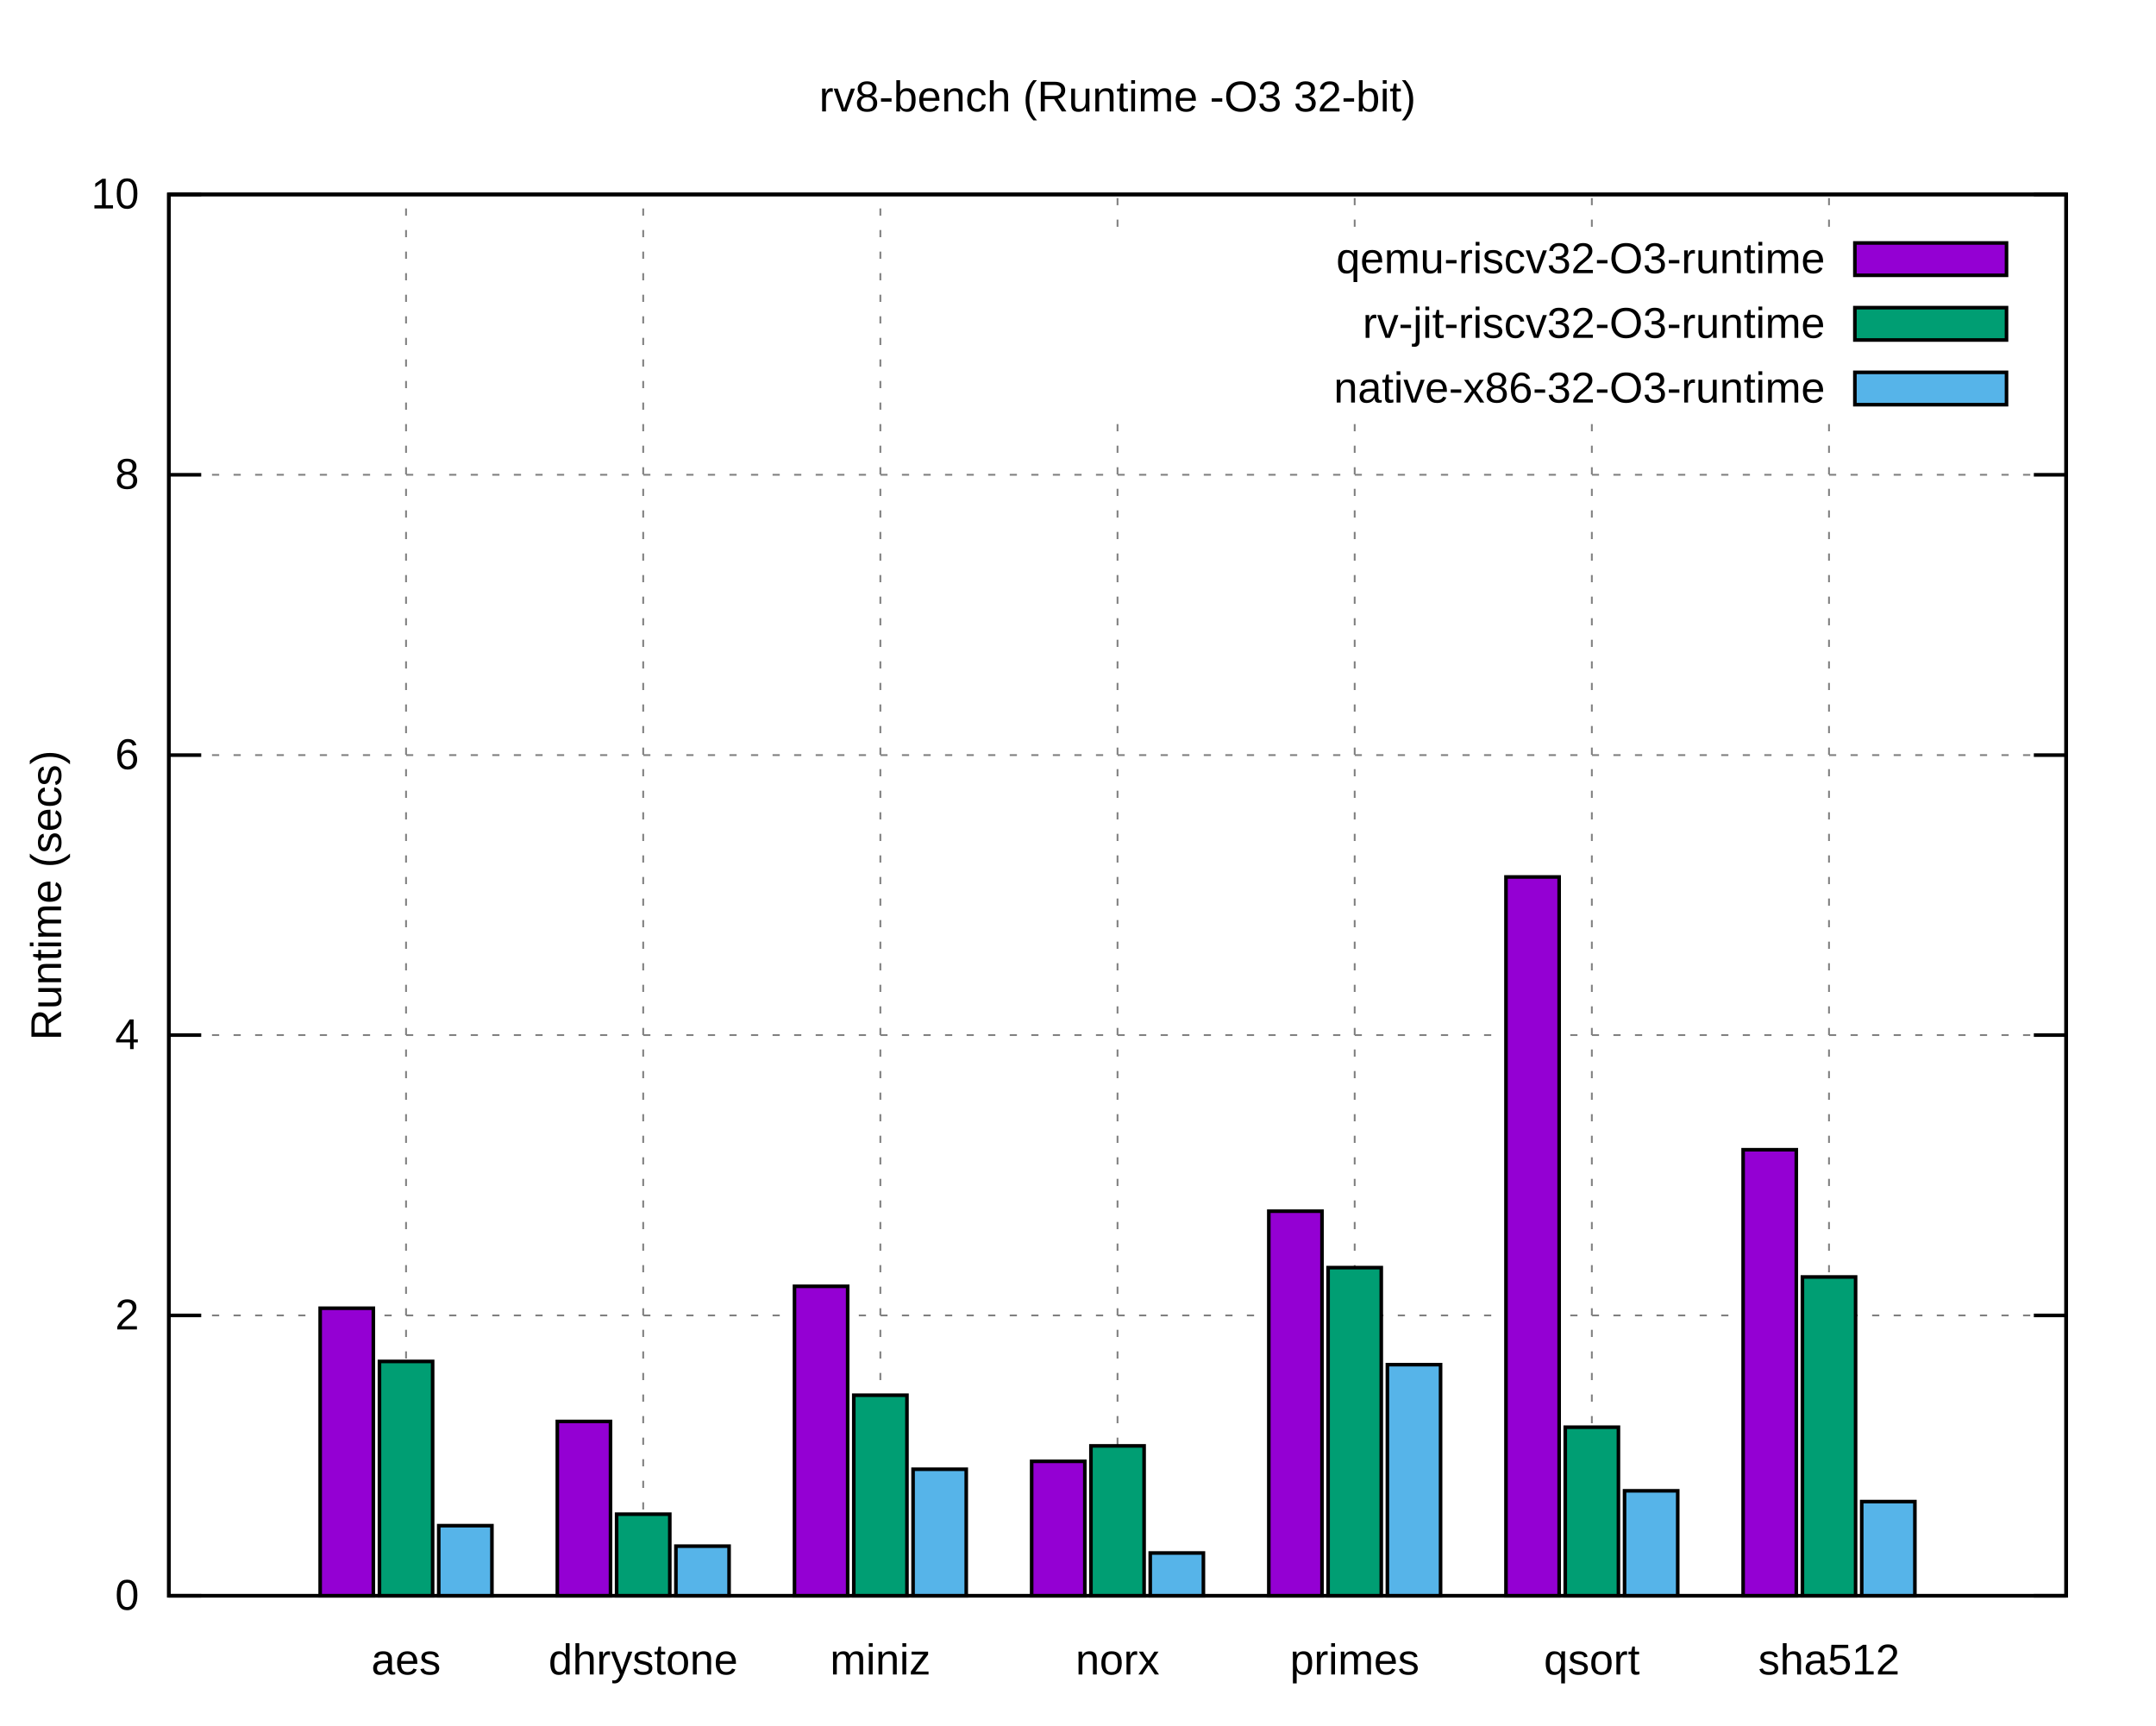
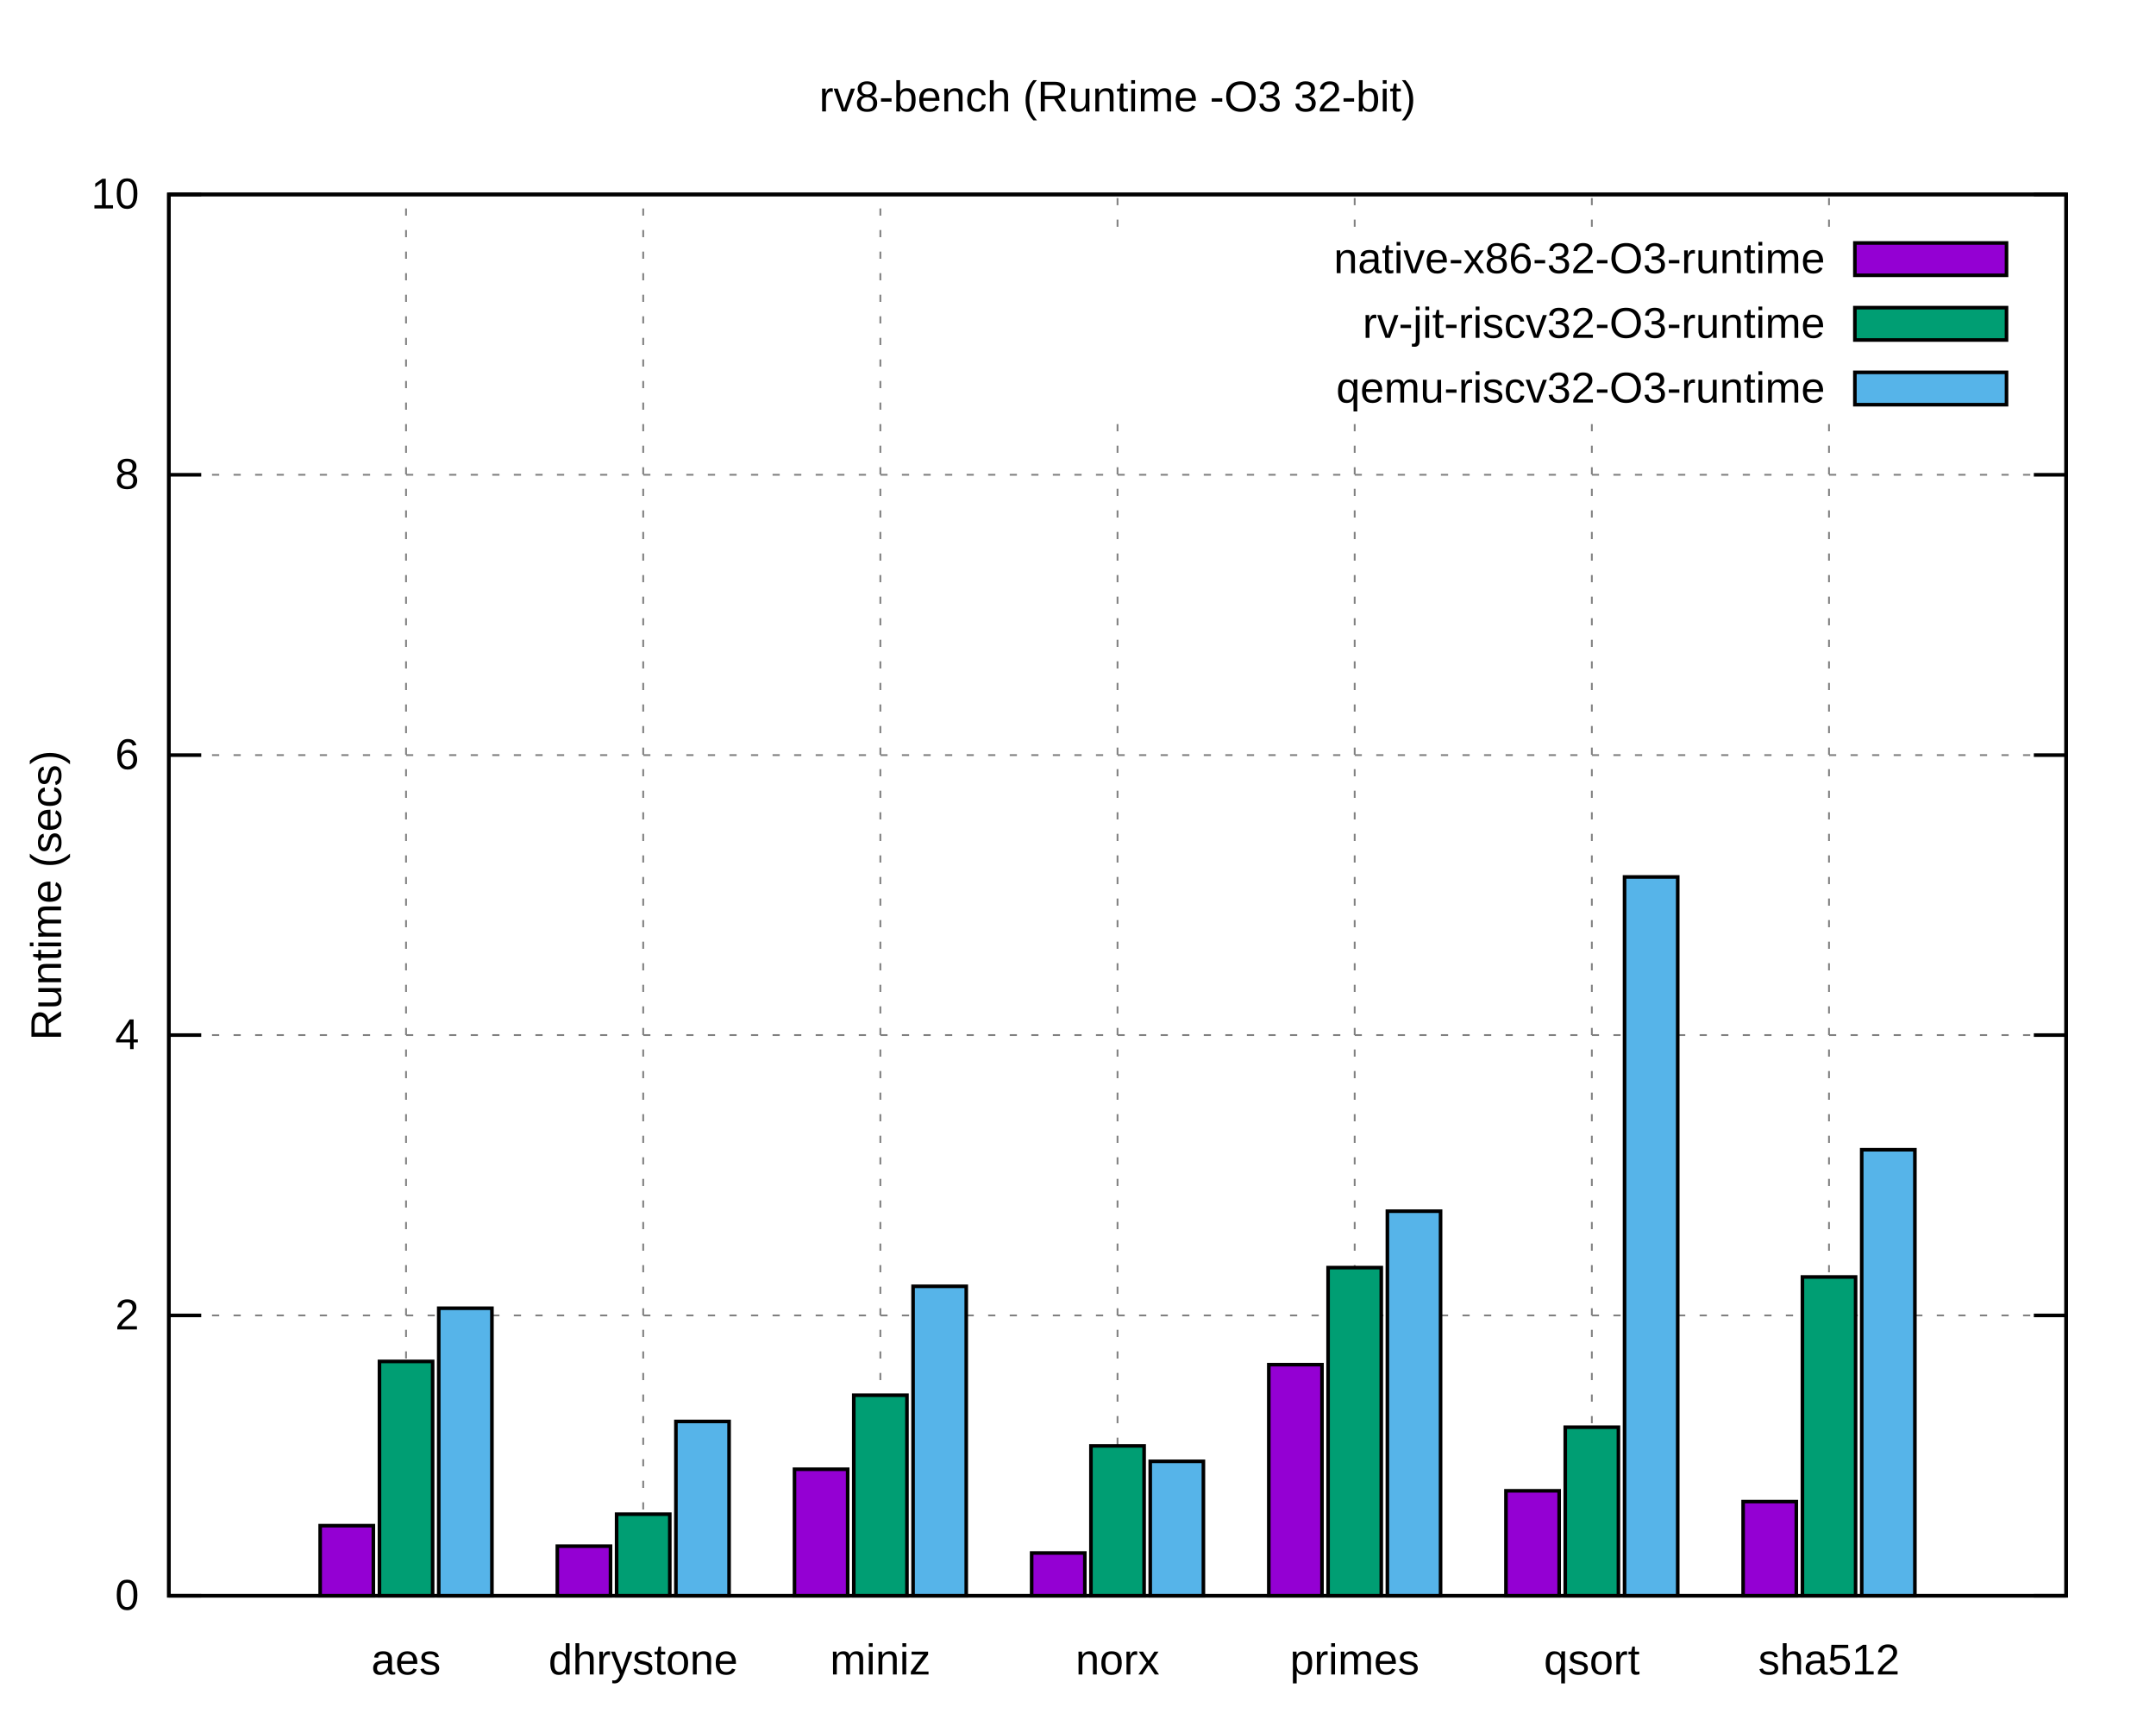
<svg xmlns="http://www.w3.org/2000/svg" xmlns:xlink="http://www.w3.org/1999/xlink" width="600" height="480" viewBox="0 0 600 480">
  <g id="gnuplot_canvas">
    <rect x="0" y="0" width="600" height="480" fill="none" />
    <defs>
      <circle id="gpDot" r="0.5" stroke-width="0.5" />
      <path id="gpPt0" stroke-width="0.222" stroke="currentColor" d="M-1,0 h2 M0,-1 v2" />
      <path id="gpPt1" stroke-width="0.222" stroke="currentColor" d="M-1,-1 L1,1 M1,-1 L-1,1" />
      <path id="gpPt2" stroke-width="0.222" stroke="currentColor" d="M-1,0 L1,0 M0,-1 L0,1 M-1,-1 L1,1 M-1,1 L1,-1" />
      <rect id="gpPt3" stroke-width="0.222" stroke="currentColor" x="-1" y="-1" width="2" height="2" />
      <rect id="gpPt4" stroke-width="0.222" stroke="currentColor" fill="currentColor" x="-1" y="-1" width="2" height="2" />
      <circle id="gpPt5" stroke-width="0.222" stroke="currentColor" cx="0" cy="0" r="1" />
      <use xlink:href="#gpPt5" id="gpPt6" fill="currentColor" stroke="none" />
      <path id="gpPt7" stroke-width="0.222" stroke="currentColor" d="M0,-1.33 L-1.33,0.67 L1.33,0.67 z" />
      <use xlink:href="#gpPt7" id="gpPt8" fill="currentColor" stroke="none" />
      <use xlink:href="#gpPt7" id="gpPt9" stroke="currentColor" transform="rotate(180)" />
      <use xlink:href="#gpPt9" id="gpPt10" fill="currentColor" stroke="none" />
      <use xlink:href="#gpPt3" id="gpPt11" stroke="currentColor" transform="rotate(45)" />
      <use xlink:href="#gpPt11" id="gpPt12" fill="currentColor" stroke="none" />
      <path id="gpPt13" stroke-width="0.222" stroke="currentColor" d="M0,1.330 L1.265,0.411 L0.782,-1.067 L-0.782,-1.076 L-1.265,0.411 z" />
      <use xlink:href="#gpPt13" id="gpPt14" fill="currentColor" stroke="none" />
      <filter id="textbox" filterUnits="objectBoundingBox" x="0" y="0" height="1" width="1">
        <feFlood flood-color="white" flood-opacity="1" result="bgnd" />
        <feComposite in="SourceGraphic" in2="bgnd" operator="atop" />
      </filter>
      <filter id="greybox" filterUnits="objectBoundingBox" x="0" y="0" height="1" width="1">
        <feFlood flood-color="lightgrey" flood-opacity="1" result="grey" />
        <feComposite in="SourceGraphic" in2="grey" operator="atop" />
      </filter>
    </defs>
    <g fill="none" color="white" stroke="black" stroke-width="1.00" stroke-linecap="butt" stroke-linejoin="miter">
</g>
    <g fill="none" color="black" stroke="currentColor" stroke-width="1.00" stroke-linecap="butt" stroke-linejoin="miter">
</g>
    <g fill="none" color="black" stroke="black" stroke-width="0.50" stroke-linecap="butt" stroke-linejoin="miter">
</g>
    <g fill="none" color="gray" stroke="currentColor" stroke-width="0.50" stroke-linecap="butt" stroke-linejoin="miter">
      <path stroke="gray" stroke-dasharray="2,4" class="gridline" d="M47.0,444.0 L575.0,444.0  " />
    </g>
    <g fill="none" color="gray" stroke="gray" stroke-width="1.00" stroke-linecap="butt" stroke-linejoin="miter">
</g>
    <g fill="none" color="black" stroke="currentColor" stroke-width="1.00" stroke-linecap="butt" stroke-linejoin="miter">
      <path stroke="black" d="M47.0,444.0 L56.0,444.0 M575.0,444.0 L566.0,444.0  " />
      <g transform="translate(38.7,447.9)" stroke="none" fill="black" font-family="Arial" font-size="12.00" text-anchor="end">
        <text>
          <tspan font-family="Arial"> 0</tspan>
        </text>
      </g>
    </g>
    <g fill="none" color="black" stroke="currentColor" stroke-width="1.00" stroke-linecap="butt" stroke-linejoin="miter">
</g>
    <g fill="none" color="black" stroke="black" stroke-width="0.50" stroke-linecap="butt" stroke-linejoin="miter">
</g>
    <g fill="none" color="gray" stroke="currentColor" stroke-width="0.50" stroke-linecap="butt" stroke-linejoin="miter">
      <path stroke="gray" stroke-dasharray="2,4" class="gridline" d="M47.0,366.0 L575.0,366.0  " />
    </g>
    <g fill="none" color="gray" stroke="gray" stroke-width="1.00" stroke-linecap="butt" stroke-linejoin="miter">
</g>
    <g fill="none" color="black" stroke="currentColor" stroke-width="1.00" stroke-linecap="butt" stroke-linejoin="miter">
      <path stroke="black" d="M47.0,366.0 L56.0,366.0 M575.0,366.0 L566.0,366.0  " />
      <g transform="translate(38.7,369.9)" stroke="none" fill="black" font-family="Arial" font-size="12.00" text-anchor="end">
        <text>
          <tspan font-family="Arial"> 2</tspan>
        </text>
      </g>
    </g>
    <g fill="none" color="black" stroke="currentColor" stroke-width="1.00" stroke-linecap="butt" stroke-linejoin="miter">
</g>
    <g fill="none" color="black" stroke="black" stroke-width="0.50" stroke-linecap="butt" stroke-linejoin="miter">
</g>
    <g fill="none" color="gray" stroke="currentColor" stroke-width="0.50" stroke-linecap="butt" stroke-linejoin="miter">
      <path stroke="gray" stroke-dasharray="2,4" class="gridline" d="M47.0,288.0 L575.0,288.0  " />
    </g>
    <g fill="none" color="gray" stroke="gray" stroke-width="1.00" stroke-linecap="butt" stroke-linejoin="miter">
</g>
    <g fill="none" color="black" stroke="currentColor" stroke-width="1.00" stroke-linecap="butt" stroke-linejoin="miter">
      <path stroke="black" d="M47.0,288.0 L56.0,288.0 M575.0,288.0 L566.0,288.0  " />
      <g transform="translate(38.7,291.9)" stroke="none" fill="black" font-family="Arial" font-size="12.00" text-anchor="end">
        <text>
          <tspan font-family="Arial"> 4</tspan>
        </text>
      </g>
    </g>
    <g fill="none" color="black" stroke="currentColor" stroke-width="1.00" stroke-linecap="butt" stroke-linejoin="miter">
</g>
    <g fill="none" color="black" stroke="black" stroke-width="0.50" stroke-linecap="butt" stroke-linejoin="miter">
</g>
    <g fill="none" color="gray" stroke="currentColor" stroke-width="0.50" stroke-linecap="butt" stroke-linejoin="miter">
      <path stroke="gray" stroke-dasharray="2,4" class="gridline" d="M47.0,210.1 L575.0,210.1  " />
    </g>
    <g fill="none" color="gray" stroke="gray" stroke-width="1.00" stroke-linecap="butt" stroke-linejoin="miter">
</g>
    <g fill="none" color="black" stroke="currentColor" stroke-width="1.00" stroke-linecap="butt" stroke-linejoin="miter">
      <path stroke="black" d="M47.0,210.1 L56.0,210.1 M575.0,210.1 L566.0,210.1  " />
      <g transform="translate(38.7,214.0)" stroke="none" fill="black" font-family="Arial" font-size="12.00" text-anchor="end">
        <text>
          <tspan font-family="Arial"> 6</tspan>
        </text>
      </g>
    </g>
    <g fill="none" color="black" stroke="currentColor" stroke-width="1.00" stroke-linecap="butt" stroke-linejoin="miter">
</g>
    <g fill="none" color="black" stroke="black" stroke-width="0.50" stroke-linecap="butt" stroke-linejoin="miter">
</g>
    <g fill="none" color="gray" stroke="currentColor" stroke-width="0.50" stroke-linecap="butt" stroke-linejoin="miter">
      <path stroke="gray" stroke-dasharray="2,4" class="gridline" d="M47.0,132.1 L575.0,132.1  " />
    </g>
    <g fill="none" color="gray" stroke="gray" stroke-width="1.00" stroke-linecap="butt" stroke-linejoin="miter">
</g>
    <g fill="none" color="black" stroke="currentColor" stroke-width="1.00" stroke-linecap="butt" stroke-linejoin="miter">
      <path stroke="black" d="M47.0,132.1 L56.0,132.1 M575.0,132.1 L566.0,132.1  " />
      <g transform="translate(38.7,136.0)" stroke="none" fill="black" font-family="Arial" font-size="12.00" text-anchor="end">
        <text>
          <tspan font-family="Arial"> 8</tspan>
        </text>
      </g>
    </g>
    <g fill="none" color="black" stroke="currentColor" stroke-width="1.00" stroke-linecap="butt" stroke-linejoin="miter">
</g>
    <g fill="none" color="black" stroke="black" stroke-width="0.50" stroke-linecap="butt" stroke-linejoin="miter">
</g>
    <g fill="none" color="gray" stroke="currentColor" stroke-width="0.50" stroke-linecap="butt" stroke-linejoin="miter">
      <path stroke="gray" stroke-dasharray="2,4" class="gridline" d="M47.0,54.1 L575.0,54.1  " />
    </g>
    <g fill="none" color="gray" stroke="gray" stroke-width="1.00" stroke-linecap="butt" stroke-linejoin="miter">
</g>
    <g fill="none" color="black" stroke="currentColor" stroke-width="1.00" stroke-linecap="butt" stroke-linejoin="miter">
      <path stroke="black" d="M47.0,54.1 L56.0,54.1 M575.0,54.1 L566.0,54.1  " />
      <g transform="translate(38.7,58.0)" stroke="none" fill="black" font-family="Arial" font-size="12.00" text-anchor="end">
        <text>
          <tspan font-family="Arial"> 10</tspan>
        </text>
      </g>
    </g>
    <g fill="none" color="black" stroke="currentColor" stroke-width="1.00" stroke-linecap="butt" stroke-linejoin="miter">
</g>
    <g fill="none" color="black" stroke="black" stroke-width="0.50" stroke-linecap="butt" stroke-linejoin="miter">
</g>
    <g fill="none" color="gray" stroke="currentColor" stroke-width="0.50" stroke-linecap="butt" stroke-linejoin="miter">
      <path stroke="gray" stroke-dasharray="2,4" class="gridline" d="M113.0,444.0 L113.0,54.1  " />
    </g>
    <g fill="none" color="gray" stroke="gray" stroke-width="1.00" stroke-linecap="butt" stroke-linejoin="miter">
</g>
    <g fill="none" color="black" stroke="currentColor" stroke-width="1.00" stroke-linecap="butt" stroke-linejoin="miter">
      <path stroke="black" d="M113.0,444.0 M113.0,54.1  " />
      <g transform="translate(113.0,465.9)" stroke="none" fill="black" font-family="Arial" font-size="12.00" text-anchor="middle">
        <text>
          <tspan font-family="Arial">aes</tspan>
        </text>
      </g>
    </g>
    <g fill="none" color="black" stroke="currentColor" stroke-width="1.00" stroke-linecap="butt" stroke-linejoin="miter">
</g>
    <g fill="none" color="black" stroke="black" stroke-width="0.50" stroke-linecap="butt" stroke-linejoin="miter">
</g>
    <g fill="none" color="gray" stroke="currentColor" stroke-width="0.50" stroke-linecap="butt" stroke-linejoin="miter">
      <path stroke="gray" stroke-dasharray="2,4" class="gridline" d="M179.0,444.0 L179.0,54.1  " />
    </g>
    <g fill="none" color="gray" stroke="gray" stroke-width="1.00" stroke-linecap="butt" stroke-linejoin="miter">
</g>
    <g fill="none" color="black" stroke="currentColor" stroke-width="1.00" stroke-linecap="butt" stroke-linejoin="miter">
      <path stroke="black" d="M179.0,444.0 M179.0,54.1  " />
      <g transform="translate(179.0,465.9)" stroke="none" fill="black" font-family="Arial" font-size="12.00" text-anchor="middle">
        <text>
          <tspan font-family="Arial">dhrystone</tspan>
        </text>
      </g>
    </g>
    <g fill="none" color="black" stroke="currentColor" stroke-width="1.00" stroke-linecap="butt" stroke-linejoin="miter">
</g>
    <g fill="none" color="black" stroke="black" stroke-width="0.50" stroke-linecap="butt" stroke-linejoin="miter">
</g>
    <g fill="none" color="gray" stroke="currentColor" stroke-width="0.50" stroke-linecap="butt" stroke-linejoin="miter">
      <path stroke="gray" stroke-dasharray="2,4" class="gridline" d="M245.0,444.0 L245.0,54.1  " />
    </g>
    <g fill="none" color="gray" stroke="gray" stroke-width="1.00" stroke-linecap="butt" stroke-linejoin="miter">
</g>
    <g fill="none" color="black" stroke="currentColor" stroke-width="1.00" stroke-linecap="butt" stroke-linejoin="miter">
      <path stroke="black" d="M245.0,444.0 M245.0,54.1  " />
      <g transform="translate(245.0,465.9)" stroke="none" fill="black" font-family="Arial" font-size="12.00" text-anchor="middle">
        <text>
          <tspan font-family="Arial">miniz</tspan>
        </text>
      </g>
    </g>
    <g fill="none" color="black" stroke="currentColor" stroke-width="1.00" stroke-linecap="butt" stroke-linejoin="miter">
</g>
    <g fill="none" color="black" stroke="black" stroke-width="0.50" stroke-linecap="butt" stroke-linejoin="miter">
</g>
    <g fill="none" color="gray" stroke="currentColor" stroke-width="0.50" stroke-linecap="butt" stroke-linejoin="miter">
      <path stroke="gray" stroke-dasharray="2,4" class="gridline" d="M311.0,444.0 L311.0,117.1 M311.0,63.1 L311.0,54.1  " />
    </g>
    <g fill="none" color="gray" stroke="gray" stroke-width="1.00" stroke-linecap="butt" stroke-linejoin="miter">
</g>
    <g fill="none" color="black" stroke="currentColor" stroke-width="1.00" stroke-linecap="butt" stroke-linejoin="miter">
      <path stroke="black" d="M311.0,444.0 M311.0,54.1  " />
      <g transform="translate(311.0,465.9)" stroke="none" fill="black" font-family="Arial" font-size="12.00" text-anchor="middle">
        <text>
          <tspan font-family="Arial">norx</tspan>
        </text>
      </g>
    </g>
    <g fill="none" color="black" stroke="currentColor" stroke-width="1.00" stroke-linecap="butt" stroke-linejoin="miter">
</g>
    <g fill="none" color="black" stroke="black" stroke-width="0.50" stroke-linecap="butt" stroke-linejoin="miter">
</g>
    <g fill="none" color="gray" stroke="currentColor" stroke-width="0.50" stroke-linecap="butt" stroke-linejoin="miter">
      <path stroke="gray" stroke-dasharray="2,4" class="gridline" d="M377.0,444.0 L377.0,117.1 M377.0,63.1 L377.0,54.1  " />
    </g>
    <g fill="none" color="gray" stroke="gray" stroke-width="1.00" stroke-linecap="butt" stroke-linejoin="miter">
</g>
    <g fill="none" color="black" stroke="currentColor" stroke-width="1.00" stroke-linecap="butt" stroke-linejoin="miter">
      <path stroke="black" d="M377.0,444.0 M377.0,54.1  " />
      <g transform="translate(377.0,465.9)" stroke="none" fill="black" font-family="Arial" font-size="12.00" text-anchor="middle">
        <text>
          <tspan font-family="Arial">primes</tspan>
        </text>
      </g>
    </g>
    <g fill="none" color="black" stroke="currentColor" stroke-width="1.00" stroke-linecap="butt" stroke-linejoin="miter">
</g>
    <g fill="none" color="black" stroke="black" stroke-width="0.50" stroke-linecap="butt" stroke-linejoin="miter">
</g>
    <g fill="none" color="gray" stroke="currentColor" stroke-width="0.50" stroke-linecap="butt" stroke-linejoin="miter">
      <path stroke="gray" stroke-dasharray="2,4" class="gridline" d="M443.0,444.0 L443.0,117.1 M443.0,63.1 L443.0,54.1  " />
    </g>
    <g fill="none" color="gray" stroke="gray" stroke-width="1.00" stroke-linecap="butt" stroke-linejoin="miter">
</g>
    <g fill="none" color="black" stroke="currentColor" stroke-width="1.00" stroke-linecap="butt" stroke-linejoin="miter">
      <path stroke="black" d="M443.0,444.0 M443.0,54.1  " />
      <g transform="translate(443.0,465.9)" stroke="none" fill="black" font-family="Arial" font-size="12.00" text-anchor="middle">
        <text>
          <tspan font-family="Arial">qsort</tspan>
        </text>
      </g>
    </g>
    <g fill="none" color="black" stroke="currentColor" stroke-width="1.00" stroke-linecap="butt" stroke-linejoin="miter">
</g>
    <g fill="none" color="black" stroke="black" stroke-width="0.50" stroke-linecap="butt" stroke-linejoin="miter">
</g>
    <g fill="none" color="gray" stroke="currentColor" stroke-width="0.50" stroke-linecap="butt" stroke-linejoin="miter">
      <path stroke="gray" stroke-dasharray="2,4" class="gridline" d="M509.0,444.0 L509.0,117.1 M509.0,63.1 L509.0,54.1  " />
    </g>
    <g fill="none" color="gray" stroke="gray" stroke-width="1.00" stroke-linecap="butt" stroke-linejoin="miter">
</g>
    <g fill="none" color="black" stroke="currentColor" stroke-width="1.00" stroke-linecap="butt" stroke-linejoin="miter">
      <path stroke="black" d="M509.0,444.0 M509.0,54.1  " />
      <g transform="translate(509.0,465.9)" stroke="none" fill="black" font-family="Arial" font-size="12.00" text-anchor="middle">
        <text>
          <tspan font-family="Arial">sha512</tspan>
        </text>
      </g>
    </g>
    <g fill="none" color="black" stroke="currentColor" stroke-width="1.00" stroke-linecap="butt" stroke-linejoin="miter">
</g>
    <g fill="none" color="black" stroke="currentColor" stroke-width="1.00" stroke-linecap="butt" stroke-linejoin="miter">
      <path stroke="black" d="M47.0,54.1 L47.0,444.0 L575.0,444.0 L575.0,54.1 L47.0,54.1 Z  " />
    </g>
    <g fill="none" color="black" stroke="currentColor" stroke-width="1.00" stroke-linecap="butt" stroke-linejoin="miter">
      <g transform="translate(17.0,249.1) rotate(270)" stroke="none" fill="black" font-family="Arial" font-size="12.00" text-anchor="middle">
        <text>
          <tspan font-family="Arial">Runtime (secs)</tspan>
        </text>
      </g>
    </g>
    <g fill="none" color="black" stroke="currentColor" stroke-width="1.00" stroke-linecap="butt" stroke-linejoin="miter">
      <g transform="translate(311.0,31.0)" stroke="none" fill="black" font-family="Arial" font-size="12.00" text-anchor="middle">
        <text>
          <tspan font-family="Arial">rv8-bench (Runtime -O3 32-bit)</tspan>
        </text>
      </g>
    </g>
    <g id="gnuplot_plot_1">
      <g fill="none" color="black" stroke="currentColor" stroke-width="1.00" stroke-linecap="butt" stroke-linejoin="miter">
        <g transform="translate(507.9,76.0)" stroke="none" fill="black" font-family="Arial" font-size="12.00" text-anchor="end">
          <text>
-             <tspan font-family="Arial">qemu-riscv32-O3-runtime</tspan>
+             <tspan font-family="Arial">native-x86-32-O3-runtime</tspan>
          </text>
        </g>
      </g>
      <g fill="none" color="black" stroke="currentColor" stroke-width="1.00" stroke-linecap="butt" stroke-linejoin="miter">
        <g stroke="none" shape-rendering="crispEdges">
          <polygon fill="rgb(148,   0, 211)" points="516.2,76.6 558.4,76.6 558.4,67.6 516.2,67.6 " />
        </g>
        <path stroke="black" d="M516.2,76.6 L558.4,76.6 L558.4,67.6 L516.2,67.6 L516.2,76.6 Z  " />
      </g>
      <g fill="none" color="black" stroke="currentColor" stroke-width="1.00" stroke-linecap="butt" stroke-linejoin="miter">
        <g stroke="none" shape-rendering="crispEdges">
-           <polygon fill="rgb(148,   0, 211)" points="89.1,444.0 104.0,444.0 104.0,363.9 89.1,363.9 " />
-         </g>
-         <path stroke="black" d="M89.1,444.0 L89.1,364.0 L103.9,364.0 L103.9,444.0 L89.1,444.0 Z  " />
-       </g>
-       <g fill="none" color="black" stroke="currentColor" stroke-width="1.00" stroke-linecap="butt" stroke-linejoin="miter">
-         <g stroke="none" shape-rendering="crispEdges">
-           <polygon fill="rgb(148,   0, 211)" points="155.1,444.0 170.0,444.0 170.0,395.4 155.1,395.4 " />
-         </g>
-         <path stroke="black" d="M155.1,444.0 L155.1,395.5 L169.9,395.5 L169.9,444.0 L155.1,444.0 Z  " />
-       </g>
-       <g fill="none" color="black" stroke="currentColor" stroke-width="1.00" stroke-linecap="butt" stroke-linejoin="miter">
-         <g stroke="none" shape-rendering="crispEdges">
-           <polygon fill="rgb(148,   0, 211)" points="221.1,444.0 236.0,444.0 236.0,357.8 221.1,357.8 " />
-         </g>
-         <path stroke="black" d="M221.1,444.0 L221.1,357.9 L235.9,357.9 L235.9,444.0 L221.1,444.0 Z  " />
-       </g>
-       <g fill="none" color="black" stroke="currentColor" stroke-width="1.00" stroke-linecap="butt" stroke-linejoin="miter">
-         <g stroke="none" shape-rendering="crispEdges">
-           <polygon fill="rgb(148,   0, 211)" points="287.1,444.0 302.0,444.0 302.0,406.5 287.1,406.5 " />
-         </g>
-         <path stroke="black" d="M287.1,444.0 L287.1,406.6 L301.9,406.6 L301.9,444.0 L287.1,444.0 Z  " />
-       </g>
-       <g fill="none" color="black" stroke="currentColor" stroke-width="1.00" stroke-linecap="butt" stroke-linejoin="miter">
-         <g stroke="none" shape-rendering="crispEdges">
-           <polygon fill="rgb(148,   0, 211)" points="353.1,444.0 368.0,444.0 368.0,336.9 353.1,336.9 " />
-         </g>
-         <path stroke="black" d="M353.1,444.0 L353.1,337.0 L367.9,337.0 L367.9,444.0 L353.1,444.0 Z  " />
-       </g>
-       <g fill="none" color="black" stroke="currentColor" stroke-width="1.00" stroke-linecap="butt" stroke-linejoin="miter">
-         <g stroke="none" shape-rendering="crispEdges">
-           <polygon fill="rgb(148,   0, 211)" points="419.1,444.0 434.0,444.0 434.0,243.9 419.1,243.9 " />
-         </g>
-         <path stroke="black" d="M419.1,444.0 L419.1,244.0 L433.9,244.0 L433.9,444.0 L419.1,444.0 Z  " />
-       </g>
-       <g fill="none" color="black" stroke="currentColor" stroke-width="1.00" stroke-linecap="butt" stroke-linejoin="miter">
-         <g stroke="none" shape-rendering="crispEdges">
-           <polygon fill="rgb(148,   0, 211)" points="485.1,444.0 500.0,444.0 500.0,319.8 485.1,319.8 " />
-         </g>
-         <path stroke="black" d="M485.1,444.0 L485.1,319.9 L499.9,319.9 L499.9,444.0 L485.1,444.0 Z  " />
+           <polygon fill="rgb(148,   0, 211)" points="89.1,444.0 104.0,444.0 104.0,424.4 89.1,424.4 " />
+         </g>
+         <path stroke="black" d="M89.1,444.0 L89.1,424.5 L103.9,424.5 L103.9,444.0 L89.1,444.0 Z  " />
+       </g>
+       <g fill="none" color="black" stroke="currentColor" stroke-width="1.00" stroke-linecap="butt" stroke-linejoin="miter">
+         <g stroke="none" shape-rendering="crispEdges">
+           <polygon fill="rgb(148,   0, 211)" points="155.1,444.0 170.0,444.0 170.0,430.1 155.1,430.1 " />
+         </g>
+         <path stroke="black" d="M155.1,444.0 L155.1,430.2 L169.9,430.2 L169.9,444.0 L155.1,444.0 Z  " />
+       </g>
+       <g fill="none" color="black" stroke="currentColor" stroke-width="1.00" stroke-linecap="butt" stroke-linejoin="miter">
+         <g stroke="none" shape-rendering="crispEdges">
+           <polygon fill="rgb(148,   0, 211)" points="221.1,444.0 236.0,444.0 236.0,408.7 221.1,408.7 " />
+         </g>
+         <path stroke="black" d="M221.1,444.0 L221.1,408.8 L235.9,408.8 L235.9,444.0 L221.1,444.0 Z  " />
+       </g>
+       <g fill="none" color="black" stroke="currentColor" stroke-width="1.00" stroke-linecap="butt" stroke-linejoin="miter">
+         <g stroke="none" shape-rendering="crispEdges">
+           <polygon fill="rgb(148,   0, 211)" points="287.1,444.0 302.0,444.0 302.0,432.0 287.1,432.0 " />
+         </g>
+         <path stroke="black" d="M287.1,444.0 L287.1,432.1 L301.9,432.1 L301.9,444.0 L287.1,444.0 Z  " />
+       </g>
+       <g fill="none" color="black" stroke="currentColor" stroke-width="1.00" stroke-linecap="butt" stroke-linejoin="miter">
+         <g stroke="none" shape-rendering="crispEdges">
+           <polygon fill="rgb(148,   0, 211)" points="353.1,444.0 368.0,444.0 368.0,379.6 353.1,379.6 " />
+         </g>
+         <path stroke="black" d="M353.1,444.0 L353.1,379.7 L367.9,379.7 L367.9,444.0 L353.1,444.0 Z  " />
+       </g>
+       <g fill="none" color="black" stroke="currentColor" stroke-width="1.00" stroke-linecap="butt" stroke-linejoin="miter">
+         <g stroke="none" shape-rendering="crispEdges">
+           <polygon fill="rgb(148,   0, 211)" points="419.1,444.0 434.0,444.0 434.0,414.7 419.1,414.7 " />
+         </g>
+         <path stroke="black" d="M419.1,444.0 L419.1,414.8 L433.9,414.8 L433.9,444.0 L419.1,444.0 Z  " />
+       </g>
+       <g fill="none" color="black" stroke="currentColor" stroke-width="1.00" stroke-linecap="butt" stroke-linejoin="miter">
+         <g stroke="none" shape-rendering="crispEdges">
+           <polygon fill="rgb(148,   0, 211)" points="485.1,444.0 500.0,444.0 500.0,417.7 485.1,417.7 " />
+         </g>
+         <path stroke="black" d="M485.1,444.0 L485.1,417.8 L499.9,417.8 L499.9,444.0 L485.1,444.0 Z  " />
      </g>
      <g fill="none" color="black" stroke="currentColor" stroke-width="1.00" stroke-linecap="butt" stroke-linejoin="miter">
</g>
    </g>
    <g id="gnuplot_plot_2">
      <g fill="none" color="black" stroke="currentColor" stroke-width="1.00" stroke-linecap="butt" stroke-linejoin="miter">
        <g transform="translate(507.9,94.0)" stroke="none" fill="black" font-family="Arial" font-size="12.00" text-anchor="end">
          <text>
            <tspan font-family="Arial">rv-jit-riscv32-O3-runtime</tspan>
          </text>
        </g>
      </g>
      <g fill="none" color="black" stroke="currentColor" stroke-width="1.00" stroke-linecap="butt" stroke-linejoin="miter">
        <g stroke="none" shape-rendering="crispEdges">
          <polygon fill="rgb(  0, 158, 115)" points="516.2,94.6 558.4,94.6 558.4,85.6 516.2,85.6 " />
        </g>
        <path stroke="black" d="M516.2,94.6 L558.4,94.6 L558.4,85.6 L516.2,85.6 L516.2,94.6 Z  " />
      </g>
      <g fill="none" color="black" stroke="currentColor" stroke-width="1.00" stroke-linecap="butt" stroke-linejoin="miter">
        <g stroke="none" shape-rendering="crispEdges">
          <polygon fill="rgb(  0, 158, 115)" points="105.6,444.0 120.5,444.0 120.5,378.7 105.6,378.7 " />
        </g>
        <path stroke="black" d="M105.6,444.0 L105.6,378.8 L120.4,378.8 L120.4,444.0 L105.6,444.0 Z  " />
      </g>
      <g fill="none" color="black" stroke="currentColor" stroke-width="1.00" stroke-linecap="butt" stroke-linejoin="miter">
        <g stroke="none" shape-rendering="crispEdges">
          <polygon fill="rgb(  0, 158, 115)" points="171.6,444.0 186.5,444.0 186.5,421.2 171.6,421.2 " />
        </g>
        <path stroke="black" d="M171.6,444.0 L171.6,421.3 L186.4,421.3 L186.4,444.0 L171.6,444.0 Z  " />
      </g>
      <g fill="none" color="black" stroke="currentColor" stroke-width="1.00" stroke-linecap="butt" stroke-linejoin="miter">
        <g stroke="none" shape-rendering="crispEdges">
          <polygon fill="rgb(  0, 158, 115)" points="237.6,444.0 252.5,444.0 252.5,388.1 237.6,388.1 " />
        </g>
        <path stroke="black" d="M237.6,444.0 L237.6,388.2 L252.4,388.2 L252.4,444.0 L237.6,444.0 Z  " />
      </g>
      <g fill="none" color="black" stroke="currentColor" stroke-width="1.00" stroke-linecap="butt" stroke-linejoin="miter">
        <g stroke="none" shape-rendering="crispEdges">
          <polygon fill="rgb(  0, 158, 115)" points="303.6,444.0 318.5,444.0 318.5,402.2 303.6,402.2 " />
        </g>
        <path stroke="black" d="M303.6,444.0 L303.6,402.3 L318.4,402.3 L318.4,444.0 L303.6,444.0 Z  " />
      </g>
      <g fill="none" color="black" stroke="currentColor" stroke-width="1.00" stroke-linecap="butt" stroke-linejoin="miter">
        <g stroke="none" shape-rendering="crispEdges">
          <polygon fill="rgb(  0, 158, 115)" points="369.6,444.0 384.5,444.0 384.5,352.6 369.6,352.6 " />
        </g>
        <path stroke="black" d="M369.6,444.0 L369.6,352.7 L384.4,352.7 L384.4,444.0 L369.6,444.0 Z  " />
      </g>
      <g fill="none" color="black" stroke="currentColor" stroke-width="1.00" stroke-linecap="butt" stroke-linejoin="miter">
        <g stroke="none" shape-rendering="crispEdges">
          <polygon fill="rgb(  0, 158, 115)" points="435.6,444.0 450.5,444.0 450.5,397.0 435.6,397.0 " />
        </g>
        <path stroke="black" d="M435.6,444.0 L435.6,397.1 L450.4,397.1 L450.4,444.0 L435.6,444.0 Z  " />
      </g>
      <g fill="none" color="black" stroke="currentColor" stroke-width="1.00" stroke-linecap="butt" stroke-linejoin="miter">
        <g stroke="none" shape-rendering="crispEdges">
          <polygon fill="rgb(  0, 158, 115)" points="501.6,444.0 516.5,444.0 516.5,355.2 501.6,355.2 " />
        </g>
        <path stroke="black" d="M501.6,444.0 L501.6,355.3 L516.4,355.3 L516.4,444.0 L501.6,444.0 Z  " />
      </g>
      <g fill="none" color="black" stroke="currentColor" stroke-width="1.00" stroke-linecap="butt" stroke-linejoin="miter">
</g>
    </g>
    <g id="gnuplot_plot_3">
      <g fill="none" color="black" stroke="currentColor" stroke-width="1.00" stroke-linecap="butt" stroke-linejoin="miter">
        <g transform="translate(507.9,112.0)" stroke="none" fill="black" font-family="Arial" font-size="12.00" text-anchor="end">
          <text>
-             <tspan font-family="Arial">native-x86-32-O3-runtime</tspan>
+             <tspan font-family="Arial">qemu-riscv32-O3-runtime</tspan>
          </text>
        </g>
      </g>
      <g fill="none" color="black" stroke="currentColor" stroke-width="1.00" stroke-linecap="butt" stroke-linejoin="miter">
        <g stroke="none" shape-rendering="crispEdges">
          <polygon fill="rgb( 86, 180, 233)" points="516.2,112.6 558.4,112.6 558.4,103.6 516.2,103.6 " />
        </g>
        <path stroke="black" d="M516.2,112.6 L558.4,112.6 L558.4,103.6 L516.2,103.6 L516.2,112.6 Z  " />
      </g>
      <g fill="none" color="black" stroke="currentColor" stroke-width="1.00" stroke-linecap="butt" stroke-linejoin="miter">
        <g stroke="none" shape-rendering="crispEdges">
-           <polygon fill="rgb( 86, 180, 233)" points="122.1,444.0 137.0,444.0 137.0,424.4 122.1,424.4 " />
-         </g>
-         <path stroke="black" d="M122.1,444.0 L122.1,424.5 L136.9,424.5 L136.9,444.0 L122.1,444.0 Z  " />
-       </g>
-       <g fill="none" color="black" stroke="currentColor" stroke-width="1.00" stroke-linecap="butt" stroke-linejoin="miter">
-         <g stroke="none" shape-rendering="crispEdges">
-           <polygon fill="rgb( 86, 180, 233)" points="188.1,444.0 203.0,444.0 203.0,430.1 188.1,430.1 " />
-         </g>
-         <path stroke="black" d="M188.1,444.0 L188.1,430.2 L202.9,430.2 L202.9,444.0 L188.1,444.0 Z  " />
-       </g>
-       <g fill="none" color="black" stroke="currentColor" stroke-width="1.00" stroke-linecap="butt" stroke-linejoin="miter">
-         <g stroke="none" shape-rendering="crispEdges">
-           <polygon fill="rgb( 86, 180, 233)" points="254.1,444.0 269.0,444.0 269.0,408.7 254.1,408.7 " />
-         </g>
-         <path stroke="black" d="M254.1,444.0 L254.1,408.8 L268.9,408.8 L268.9,444.0 L254.1,444.0 Z  " />
-       </g>
-       <g fill="none" color="black" stroke="currentColor" stroke-width="1.00" stroke-linecap="butt" stroke-linejoin="miter">
-         <g stroke="none" shape-rendering="crispEdges">
-           <polygon fill="rgb( 86, 180, 233)" points="320.1,444.0 335.0,444.0 335.0,432.0 320.1,432.0 " />
-         </g>
-         <path stroke="black" d="M320.1,444.0 L320.1,432.1 L334.9,432.1 L334.9,444.0 L320.1,444.0 Z  " />
-       </g>
-       <g fill="none" color="black" stroke="currentColor" stroke-width="1.00" stroke-linecap="butt" stroke-linejoin="miter">
-         <g stroke="none" shape-rendering="crispEdges">
-           <polygon fill="rgb( 86, 180, 233)" points="386.1,444.0 401.0,444.0 401.0,379.6 386.1,379.6 " />
-         </g>
-         <path stroke="black" d="M386.1,444.0 L386.1,379.7 L400.9,379.7 L400.9,444.0 L386.1,444.0 Z  " />
-       </g>
-       <g fill="none" color="black" stroke="currentColor" stroke-width="1.00" stroke-linecap="butt" stroke-linejoin="miter">
-         <g stroke="none" shape-rendering="crispEdges">
-           <polygon fill="rgb( 86, 180, 233)" points="452.1,444.0 467.0,444.0 467.0,414.7 452.1,414.7 " />
-         </g>
-         <path stroke="black" d="M452.1,444.0 L452.1,414.8 L466.9,414.8 L466.9,444.0 L452.1,444.0 Z  " />
-       </g>
-       <g fill="none" color="black" stroke="currentColor" stroke-width="1.00" stroke-linecap="butt" stroke-linejoin="miter">
-         <g stroke="none" shape-rendering="crispEdges">
-           <polygon fill="rgb( 86, 180, 233)" points="518.1,444.0 533.0,444.0 533.0,417.7 518.1,417.7 " />
-         </g>
-         <path stroke="black" d="M518.1,444.0 L518.1,417.8 L532.9,417.8 L532.9,444.0 L518.1,444.0 Z  " />
+           <polygon fill="rgb( 86, 180, 233)" points="122.1,444.0 137.0,444.0 137.0,363.9 122.1,363.9 " />
+         </g>
+         <path stroke="black" d="M122.1,444.0 L122.1,364.0 L136.9,364.0 L136.9,444.0 L122.1,444.0 Z  " />
+       </g>
+       <g fill="none" color="black" stroke="currentColor" stroke-width="1.00" stroke-linecap="butt" stroke-linejoin="miter">
+         <g stroke="none" shape-rendering="crispEdges">
+           <polygon fill="rgb( 86, 180, 233)" points="188.1,444.0 203.0,444.0 203.0,395.4 188.1,395.4 " />
+         </g>
+         <path stroke="black" d="M188.1,444.0 L188.1,395.5 L202.9,395.5 L202.9,444.0 L188.1,444.0 Z  " />
+       </g>
+       <g fill="none" color="black" stroke="currentColor" stroke-width="1.00" stroke-linecap="butt" stroke-linejoin="miter">
+         <g stroke="none" shape-rendering="crispEdges">
+           <polygon fill="rgb( 86, 180, 233)" points="254.1,444.0 269.0,444.0 269.0,357.8 254.1,357.8 " />
+         </g>
+         <path stroke="black" d="M254.1,444.0 L254.1,357.9 L268.9,357.9 L268.9,444.0 L254.1,444.0 Z  " />
+       </g>
+       <g fill="none" color="black" stroke="currentColor" stroke-width="1.00" stroke-linecap="butt" stroke-linejoin="miter">
+         <g stroke="none" shape-rendering="crispEdges">
+           <polygon fill="rgb( 86, 180, 233)" points="320.1,444.0 335.0,444.0 335.0,406.5 320.1,406.5 " />
+         </g>
+         <path stroke="black" d="M320.1,444.0 L320.1,406.6 L334.9,406.6 L334.9,444.0 L320.1,444.0 Z  " />
+       </g>
+       <g fill="none" color="black" stroke="currentColor" stroke-width="1.00" stroke-linecap="butt" stroke-linejoin="miter">
+         <g stroke="none" shape-rendering="crispEdges">
+           <polygon fill="rgb( 86, 180, 233)" points="386.1,444.0 401.0,444.0 401.0,336.9 386.1,336.9 " />
+         </g>
+         <path stroke="black" d="M386.1,444.0 L386.1,337.0 L400.9,337.0 L400.9,444.0 L386.1,444.0 Z  " />
+       </g>
+       <g fill="none" color="black" stroke="currentColor" stroke-width="1.00" stroke-linecap="butt" stroke-linejoin="miter">
+         <g stroke="none" shape-rendering="crispEdges">
+           <polygon fill="rgb( 86, 180, 233)" points="452.1,444.0 467.0,444.0 467.0,243.9 452.1,243.9 " />
+         </g>
+         <path stroke="black" d="M452.1,444.0 L452.1,244.0 L466.9,244.0 L466.9,444.0 L452.1,444.0 Z  " />
+       </g>
+       <g fill="none" color="black" stroke="currentColor" stroke-width="1.00" stroke-linecap="butt" stroke-linejoin="miter">
+         <g stroke="none" shape-rendering="crispEdges">
+           <polygon fill="rgb( 86, 180, 233)" points="518.1,444.0 533.0,444.0 533.0,319.8 518.1,319.8 " />
+         </g>
+         <path stroke="black" d="M518.1,444.0 L518.1,319.9 L532.9,319.9 L532.9,444.0 L518.1,444.0 Z  " />
      </g>
      <g fill="none" color="black" stroke="currentColor" stroke-width="1.00" stroke-linecap="butt" stroke-linejoin="miter">
</g>
    </g>
    <g fill="none" color="white" stroke="rgb( 86, 180, 233)" stroke-width="2.00" stroke-linecap="butt" stroke-linejoin="miter">
</g>
    <g fill="none" color="black" stroke="currentColor" stroke-width="2.00" stroke-linecap="butt" stroke-linejoin="miter">
</g>
    <g fill="none" color="black" stroke="black" stroke-width="1.00" stroke-linecap="butt" stroke-linejoin="miter">
</g>
    <g fill="none" color="black" stroke="currentColor" stroke-width="1.00" stroke-linecap="butt" stroke-linejoin="miter">
      <path stroke="black" d="M47.0,54.1 L47.0,444.0 L575.0,444.0 L575.0,54.1 L47.0,54.1 Z  " />
    </g>
    <g fill="none" color="black" stroke="currentColor" stroke-width="1.00" stroke-linecap="butt" stroke-linejoin="miter">
</g>
  </g>
</svg>
